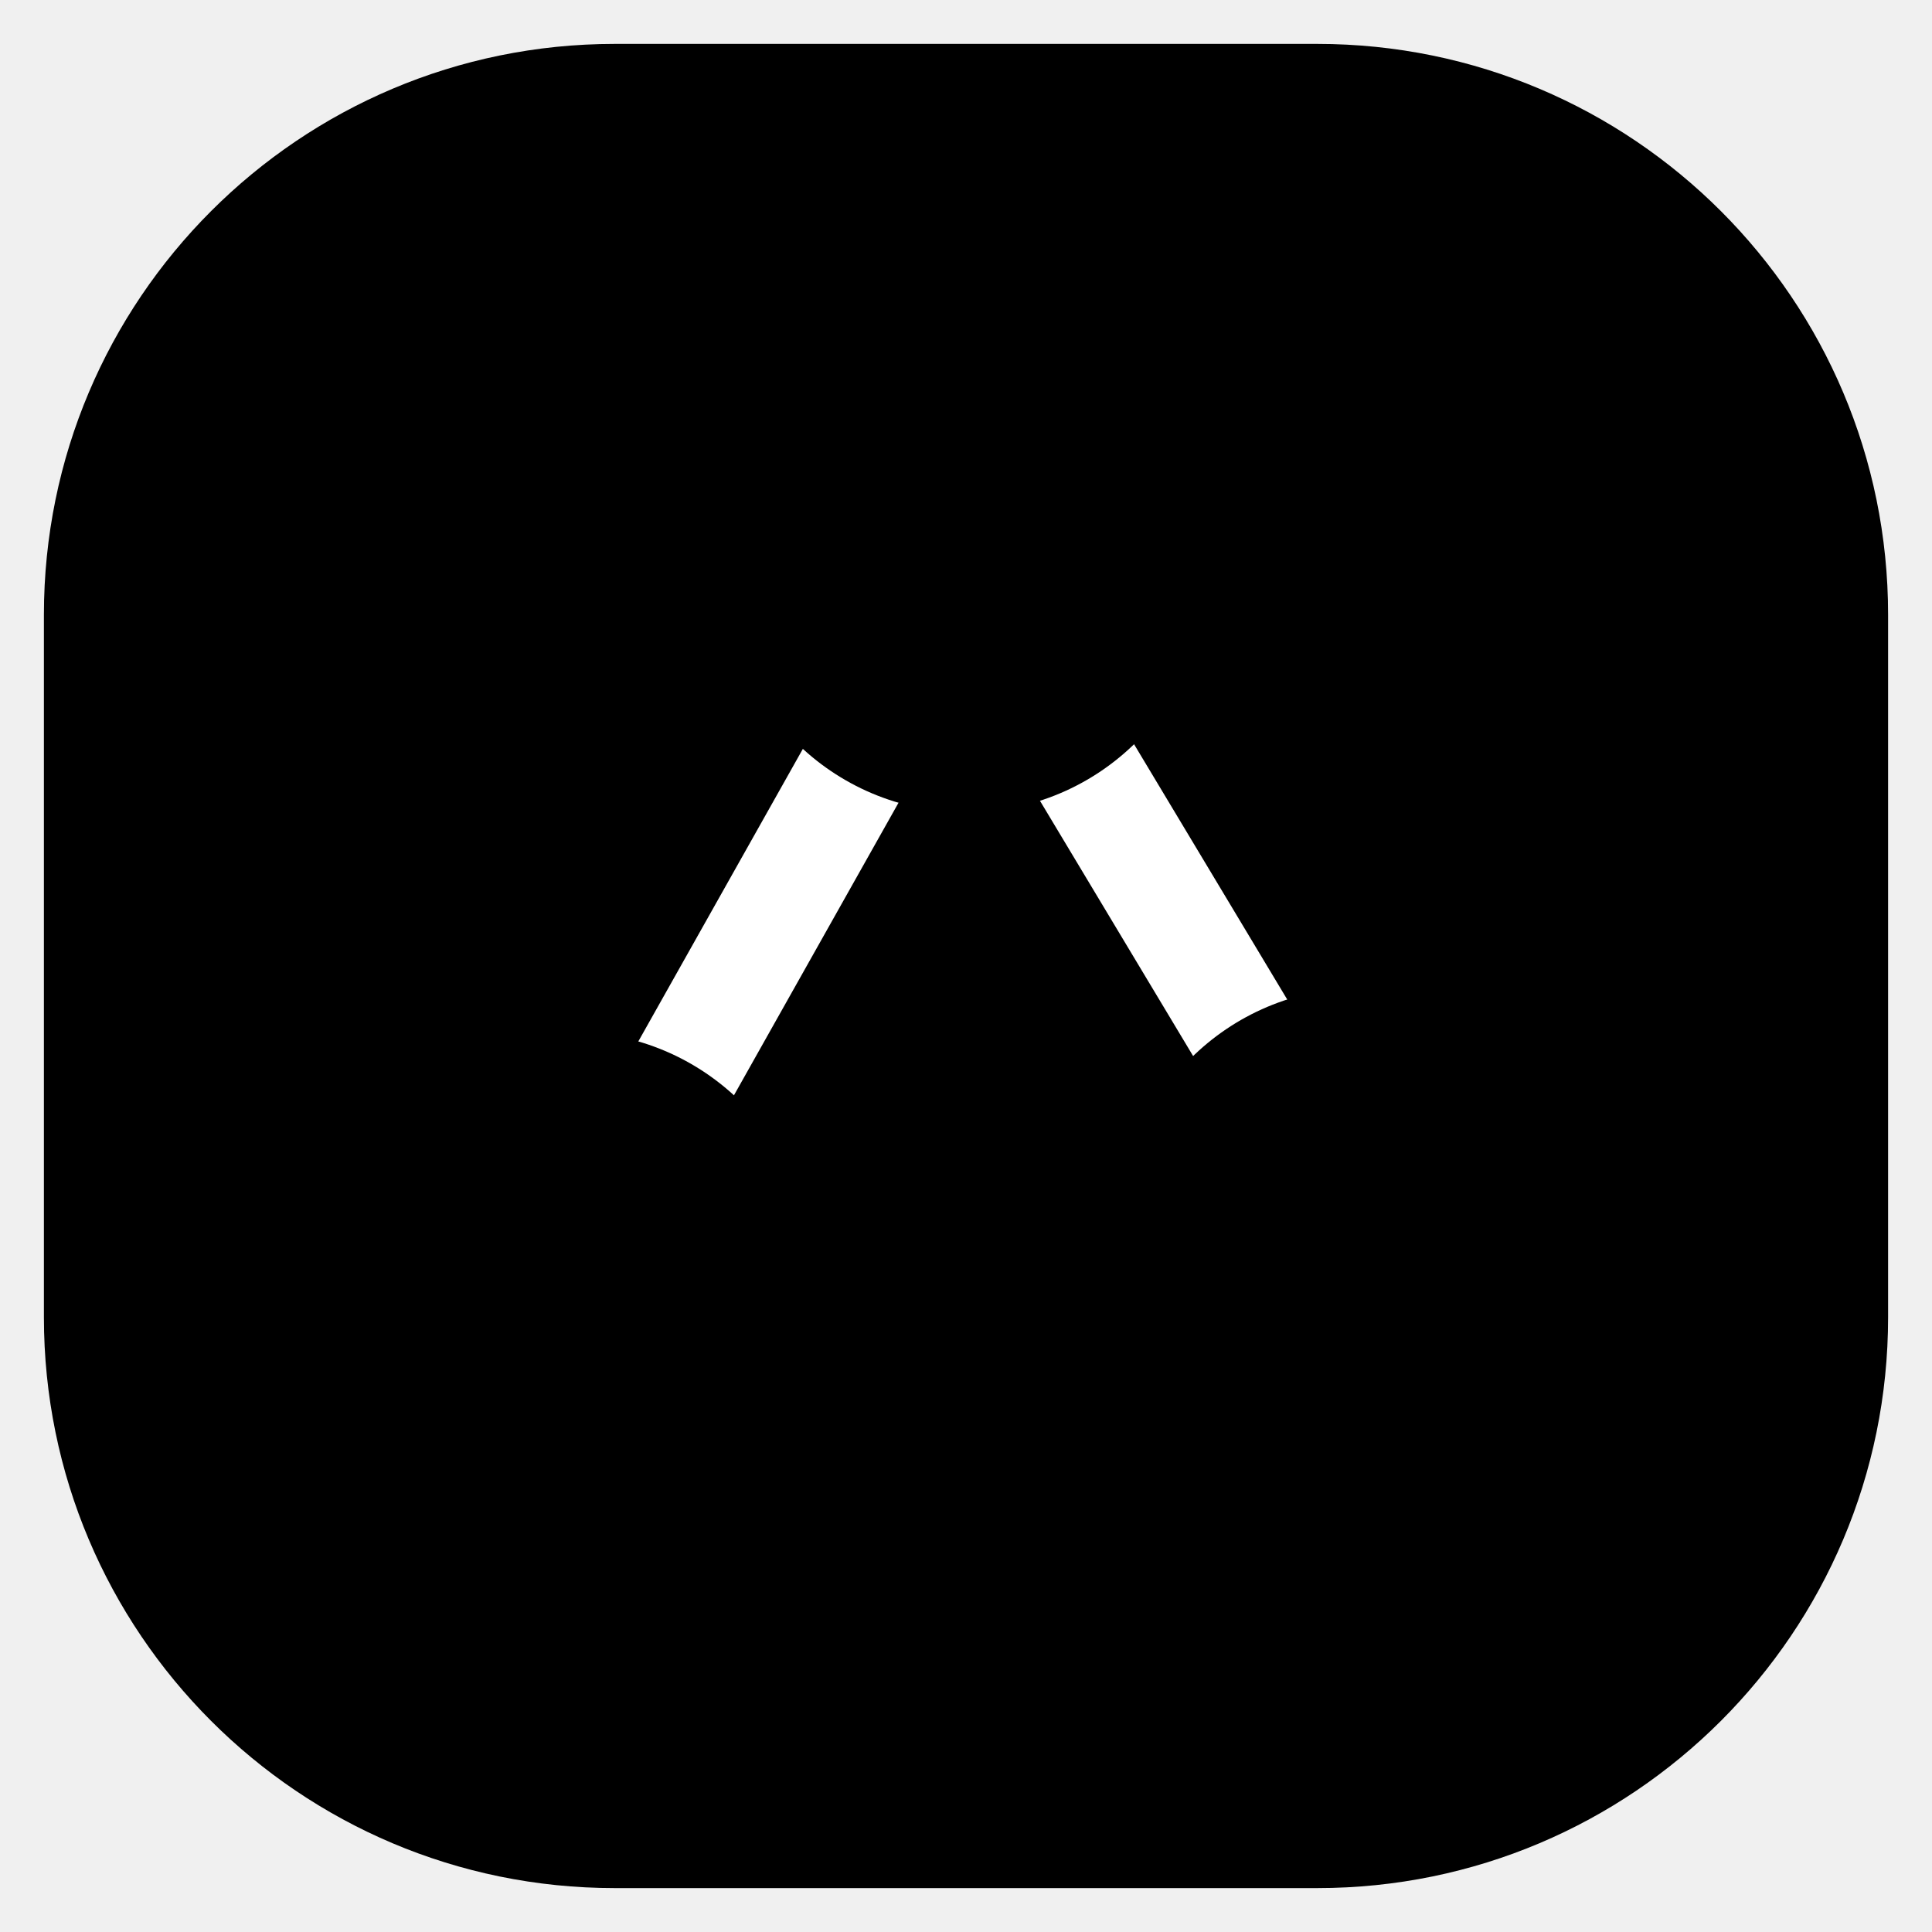
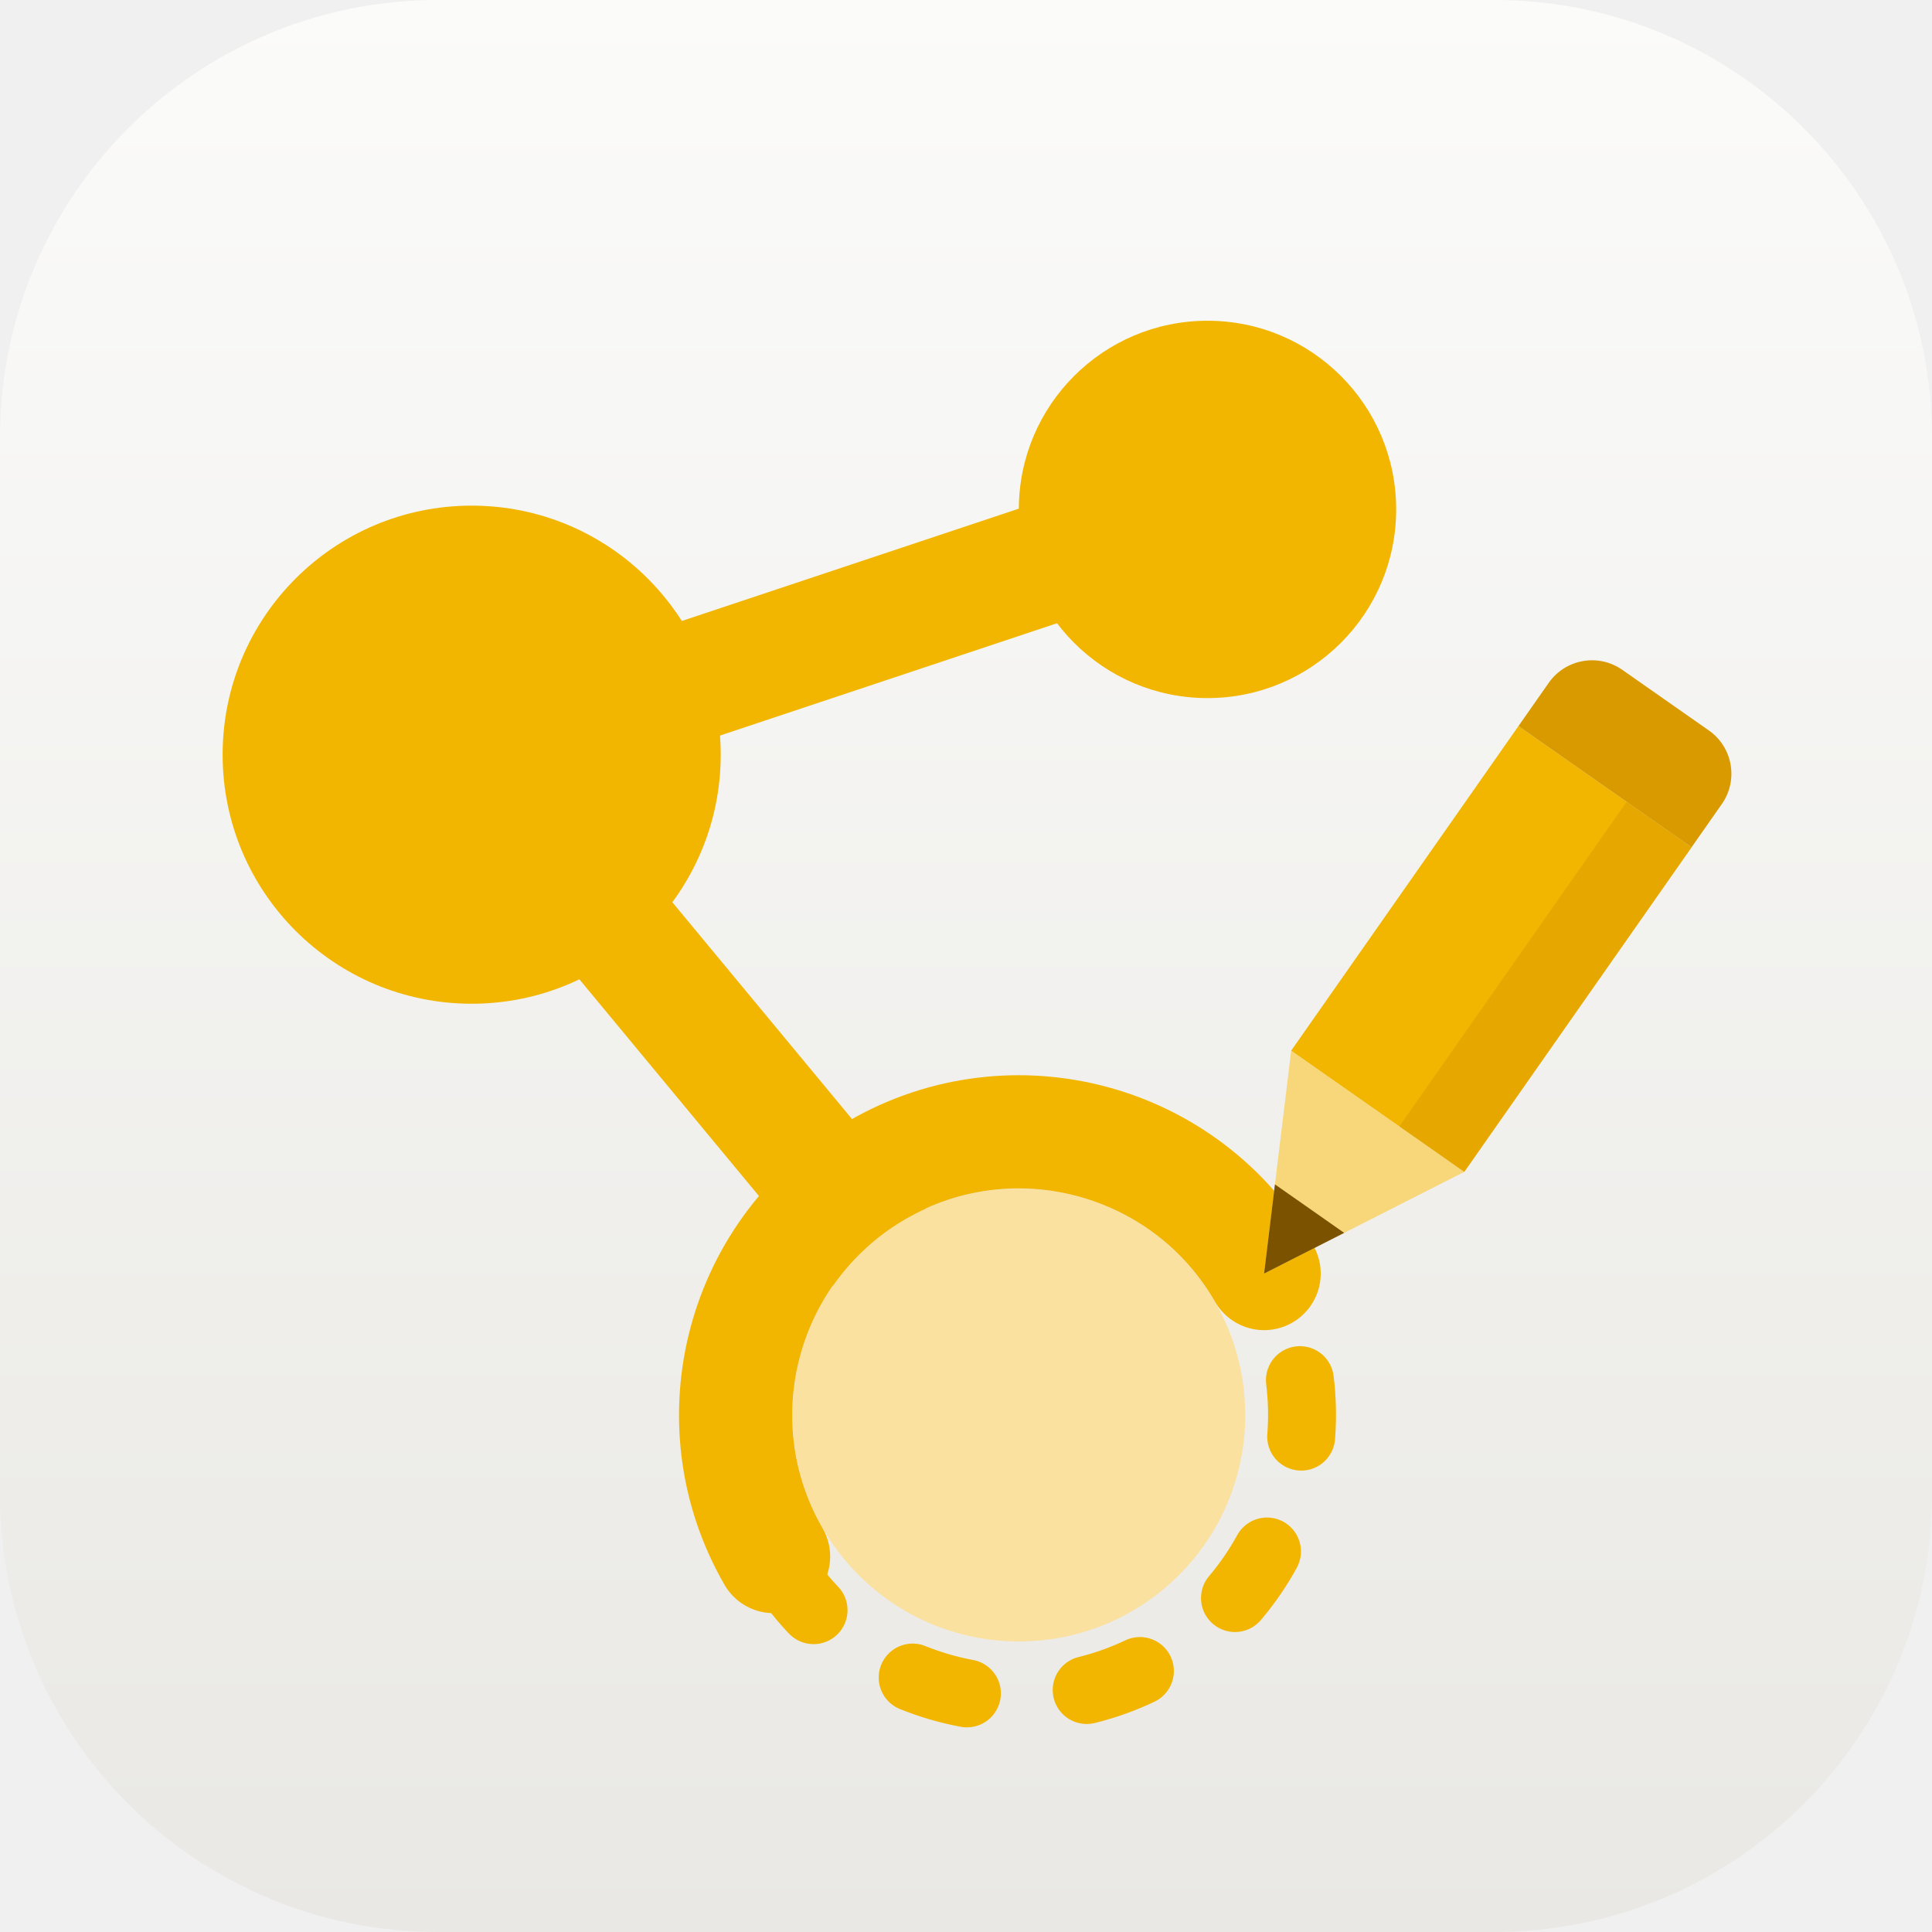
- <svg xmlns="http://www.w3.org/2000/svg" width="44" height="44" viewBox="0 0 44 44">
-   <rect x="1" y="1" width="42" height="42" rx="13" fill="oklch(0.3 0.09 281)" stroke="oklch(0.46 0.09 281)" stroke-width="1.5" />
-   <path d="M13 29 L22 13 L31 28" fill="none" stroke="#ffffff" stroke-width="2.5" stroke-linecap="round" stroke-linejoin="round" />
-   <path d="M14 30 Q22 34.5 30.5 29" fill="none" stroke="oklch(0.81 0.17 86.39)" stroke-width="2.5" stroke-dasharray="0.5 4.5" stroke-linecap="round" />
-   <circle cx="22" cy="13" r="5.5" fill="oklch(0.53 0.235 11.57)" />
-   <circle cx="13" cy="29" r="5.5" fill="oklch(0.7 0.2 171.52)" />
-   <circle cx="31" cy="28" r="5.5" fill="oklch(0.738 0.13 217.55)" />
+ <svg xmlns="http://www.w3.org/2000/svg" viewBox="0 0 1024 1024">
+   <defs>
+     <linearGradient id="bg" x1="0" y1="0" x2="0" y2="1">
+       <stop offset="0" stop-color="#fbfbfa" />
+       <stop offset="1" stop-color="#e9e8e4" />
+     </linearGradient>
+   </defs>
+   <rect width="1024" height="1024" rx="232" fill="url(#bg)" />
+   <line x1="250" y1="400" x2="640" y2="270" stroke="#f2b500" stroke-width="64" stroke-linecap="round" />
+   <line x1="250" y1="400" x2="540" y2="750" stroke="#f2b500" stroke-width="64" stroke-linecap="round" />
+   <circle cx="250" cy="400" r="132" fill="#f2b500" />
+   <circle cx="640" cy="270" r="100" fill="#f2b500" />
+   <circle cx="540" cy="750" r="120" fill="#fbe1a0" />
+   <path d="M410 825 A150 150 0 0 1 670 675" fill="none" stroke="#f2b500" stroke-width="60" stroke-linecap="round" transform="rotate(0)" />
+   <path d="M670 675 A150 150 0 0 1 410 825" fill="none" stroke="#f2b500" stroke-width="36" stroke-linecap="round" stroke-dasharray="30 64" stroke-dashoffset="-60" />
+   <g transform="translate(670 675) rotate(-55) scale(0.7)">
+     <path d="M0 0 L150 -80 L150 80 Z" fill="#f8d77a" />
+     <path d="M0 0 L60 -32 L60 32 Z" fill="#7a5200" />
+     <rect x="150" y="-80" width="300" height="160" fill="#f2b500" />
+     <rect x="150" y="20" width="300" height="60" fill="#d99a00" opacity="0.5" />
+     <path d="M450 -80 H490 a40 40 0 0 1 40 40 V40 a40 40 0 0 1 -40 40 H450 Z" fill="#d99a00" />
+   </g>
</svg>
